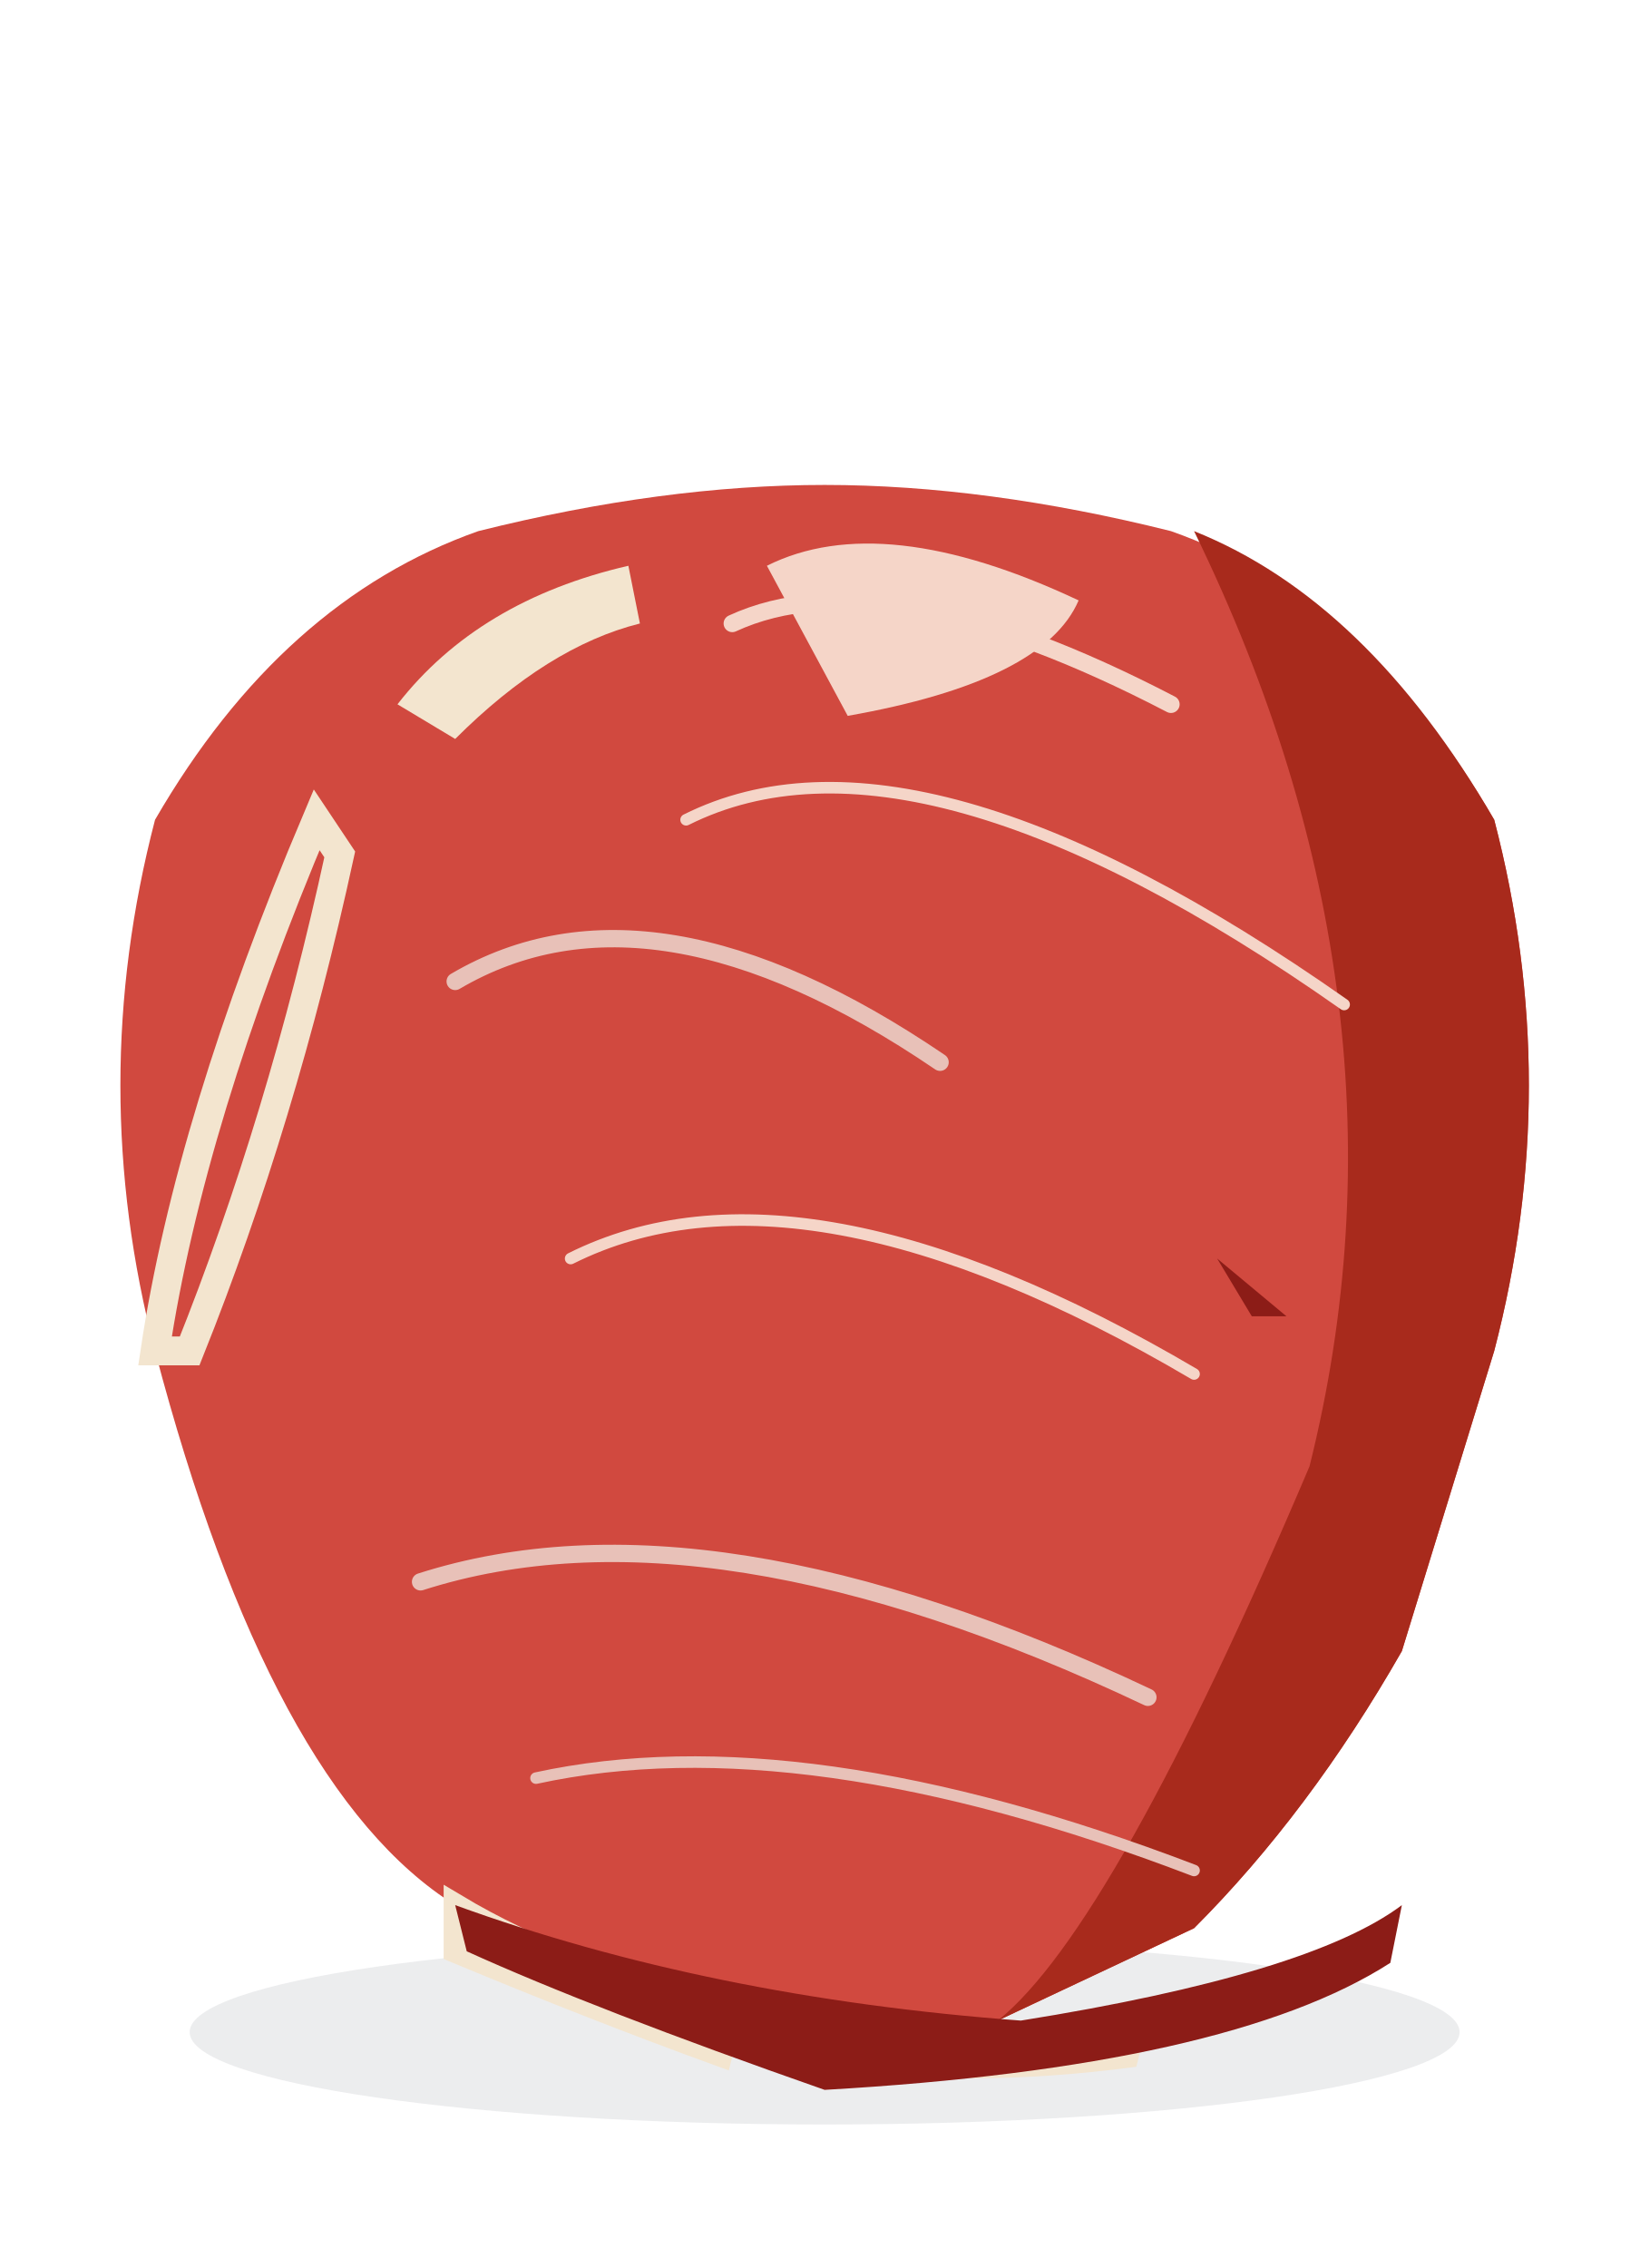
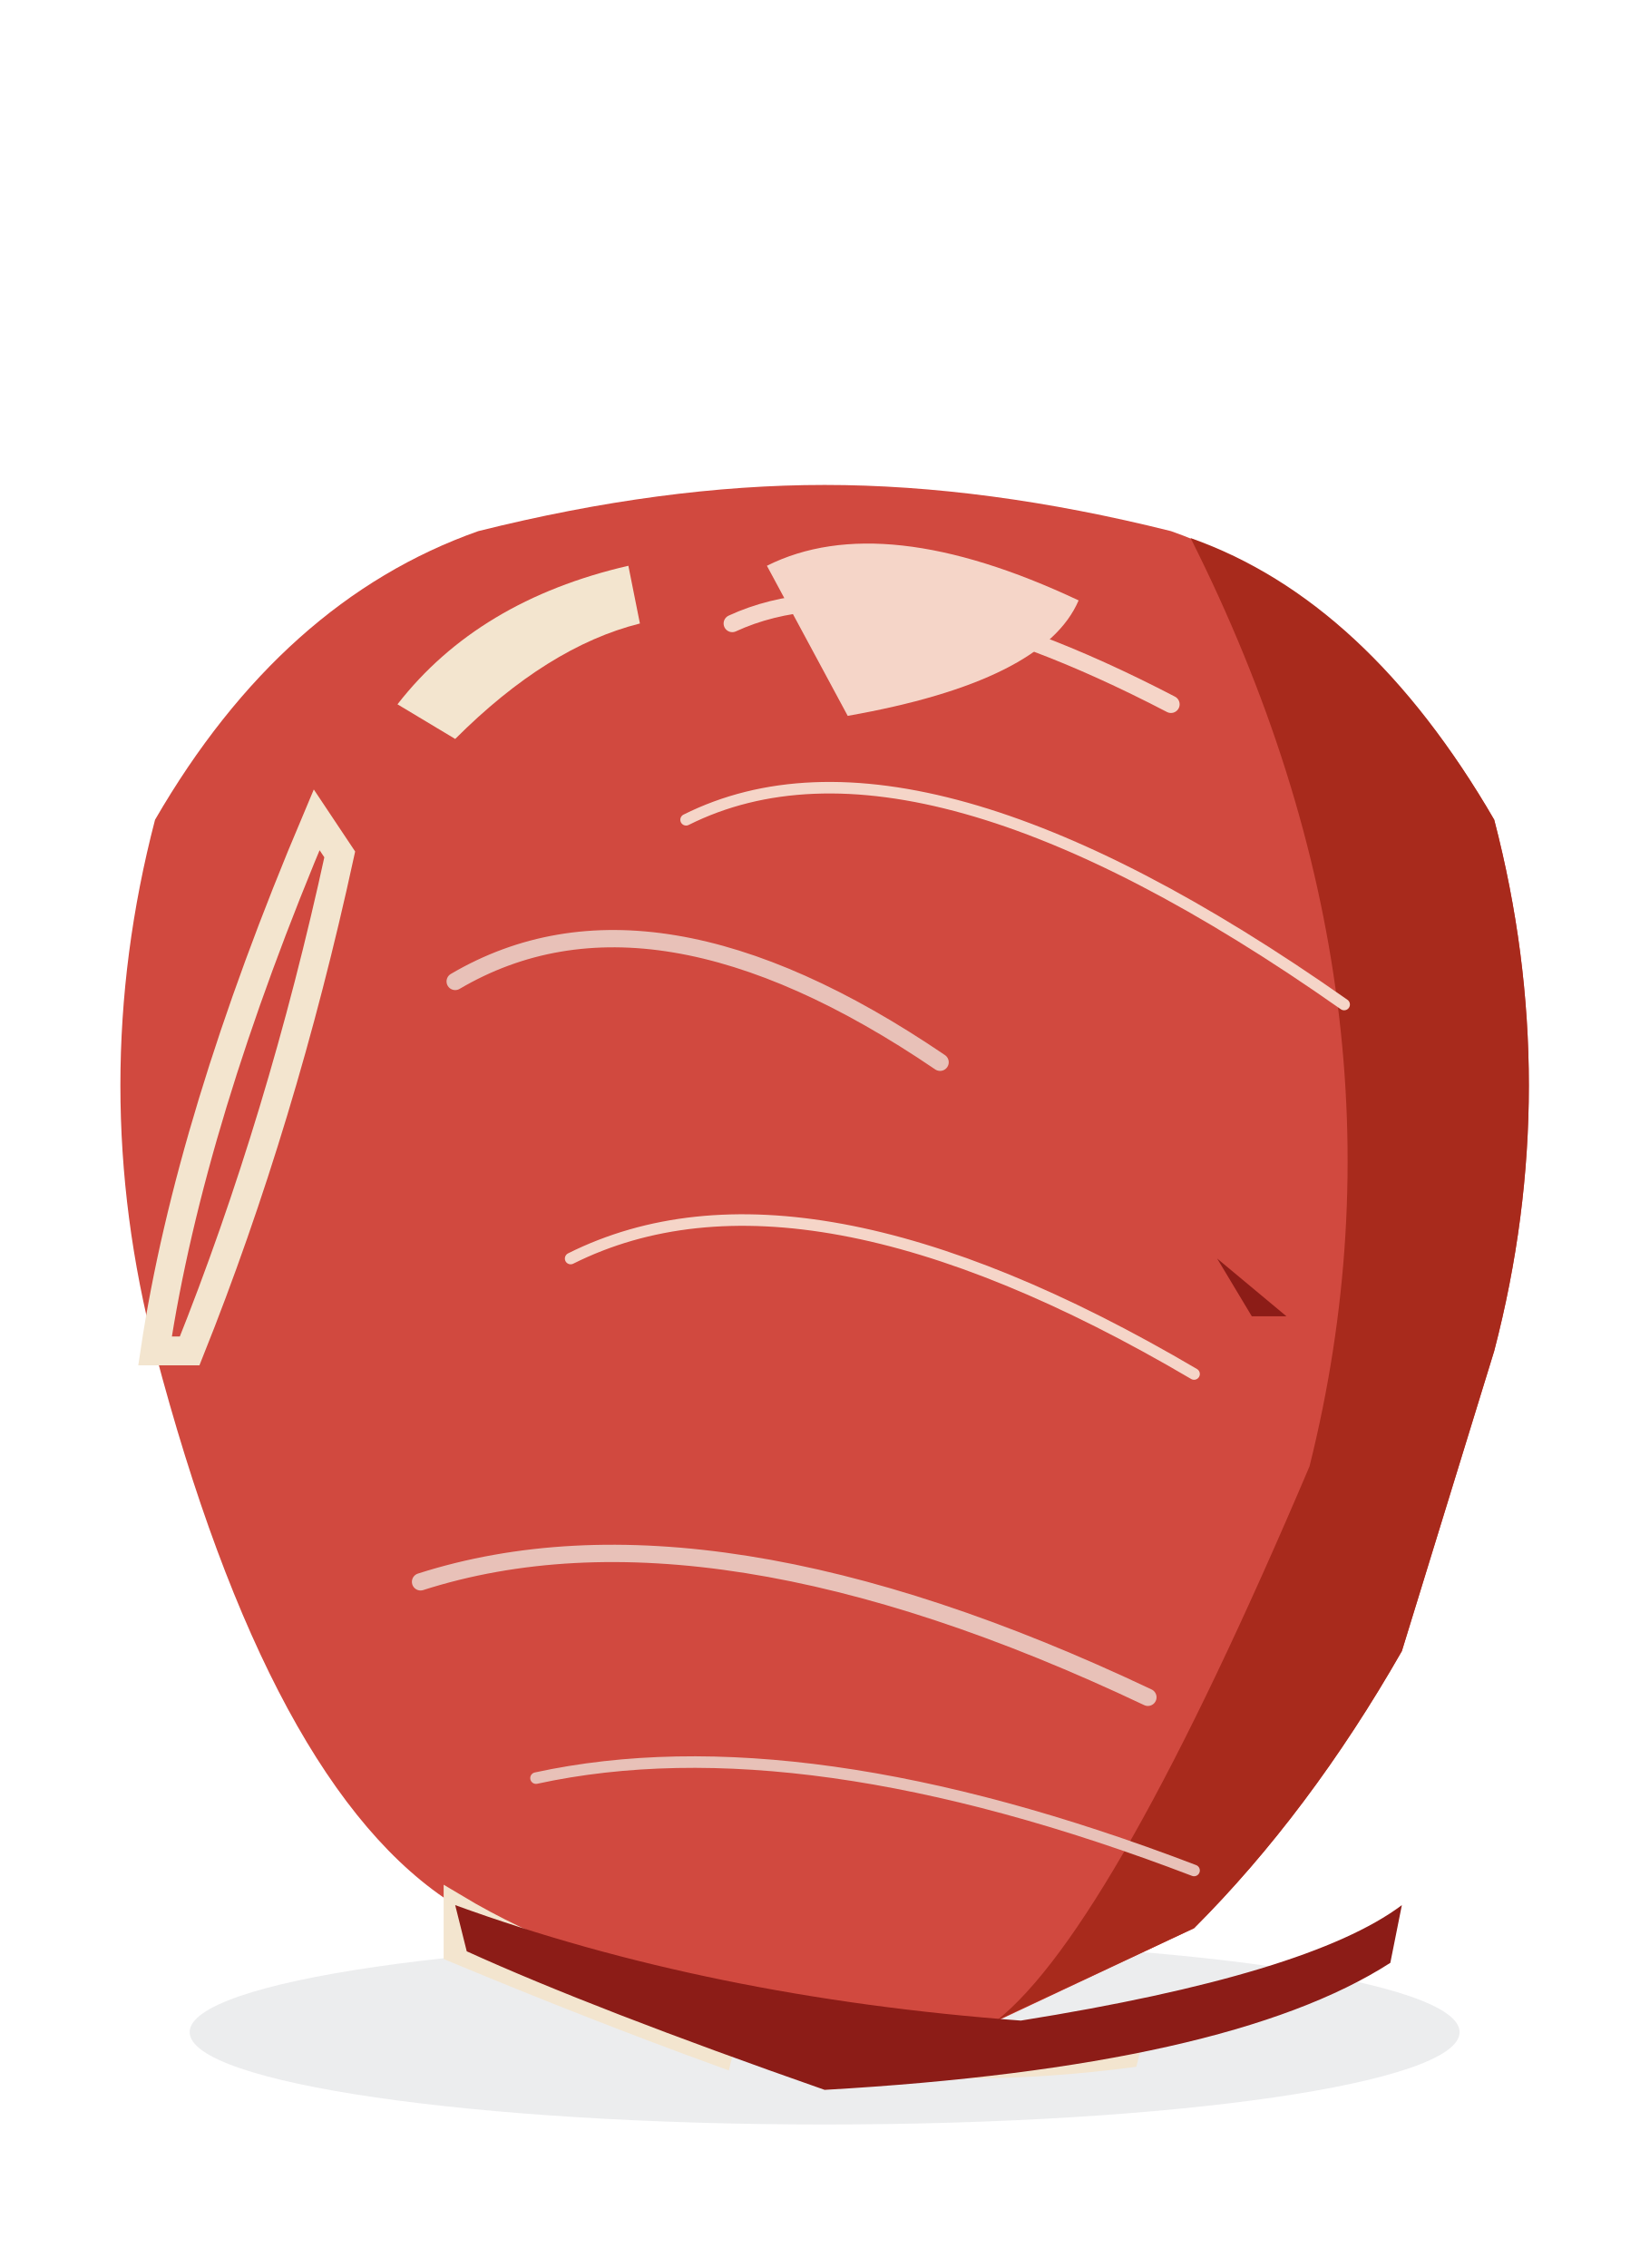
<svg xmlns="http://www.w3.org/2000/svg" viewBox="0 0 160 220">
  <g id="item">
    <g transform="translate(80, 196) scale(1.12) translate(-80, -196)">
      <ellipse cx="80" cy="197" rx="55" ry="8" fill="#0f172a" opacity="0.08" />
      <path d="M22 138 Q16 115 22 92 Q33 73 50 67 Q66 63 80 63 Q94 63 110 67 Q127 73 138 92 Q144 115 138 138 L130 164 Q122 178 112 188 L95 196 Q80 199 65 196 L48 186 Q32 176 22 138 Z" fill="#d1493f" />
-       <path d="M112 67 Q127 73 138 92 Q144 115 138 138 L130 164 Q122 178 112 188 L95 196 Q105 188 122 148 Q132 108 112 67 Z" fill="#a82a1c" />
+       <path d="M111.7 67.6Q127 73 138 92Q144 115 138 138L130 164Q122 178 112 188L94.9 196Q105 188 122 148Q132 108 111.7 67.6Z" fill="#a82a1c" />
      <path d="M114 130 L120 135 L117 135 Z" fill="#8c1c17" />
      <path d="M43 82 Q50 73 63 70 L64 75 Q56 77 48 85 Z" fill="#f3e5cf" />
      <path d="M22 138 Q25 118 36 92 L38 95 Q33 118 25 138 Z" stroke="#f3e5cf" stroke-width="2.5" fill="none" stroke-linecap="round" />
      <path d="M48 186 Q58 192 72 195 L71 199 Q60 195 48 190 Z" stroke="#f3e5cf" stroke-width="2" fill="none" stroke-linecap="round" />
      <path d="M80 196 Q92 198 108 196 L107 200 Q92 202 80 200 Z" fill="#f3e5cf" />
      <path d="M48 106 Q65 96 90 113" stroke="#e8c1b8" stroke-width="1.5" fill="none" stroke-linecap="round" />
      <path d="M58 130 Q78 120 112 140" stroke="#f5d5c8" stroke-width="1" fill="none" stroke-linecap="round" />
      <path d="M45 158 Q70 150 108 168" stroke="#e8c1b8" stroke-width="1.5" fill="none" stroke-linecap="round" />
      <path d="M68 92 Q88 82 125 108" stroke="#f5d5c8" stroke-width="1" fill="none" stroke-linecap="round" />
      <path d="M55 175 Q78 170 112 183" stroke="#e8c1b8" stroke-width="1" fill="none" stroke-linecap="round" />
      <path d="M72 75 Q85 69 110 82" stroke="#f5d5c8" stroke-width="1.5" fill="none" stroke-linecap="round" />
      <path d="M48 186 Q70 194 97 196 Q122 192 130 186 L129 191 Q115 200 80 202 Q60 195 49 190 Z" fill="#8c1c17" />
      <path d="M75 70 Q85 65 102 73 Q99 80 82 83 Z" fill="#f5d5c8" />
    </g>
  </g>
</svg>
